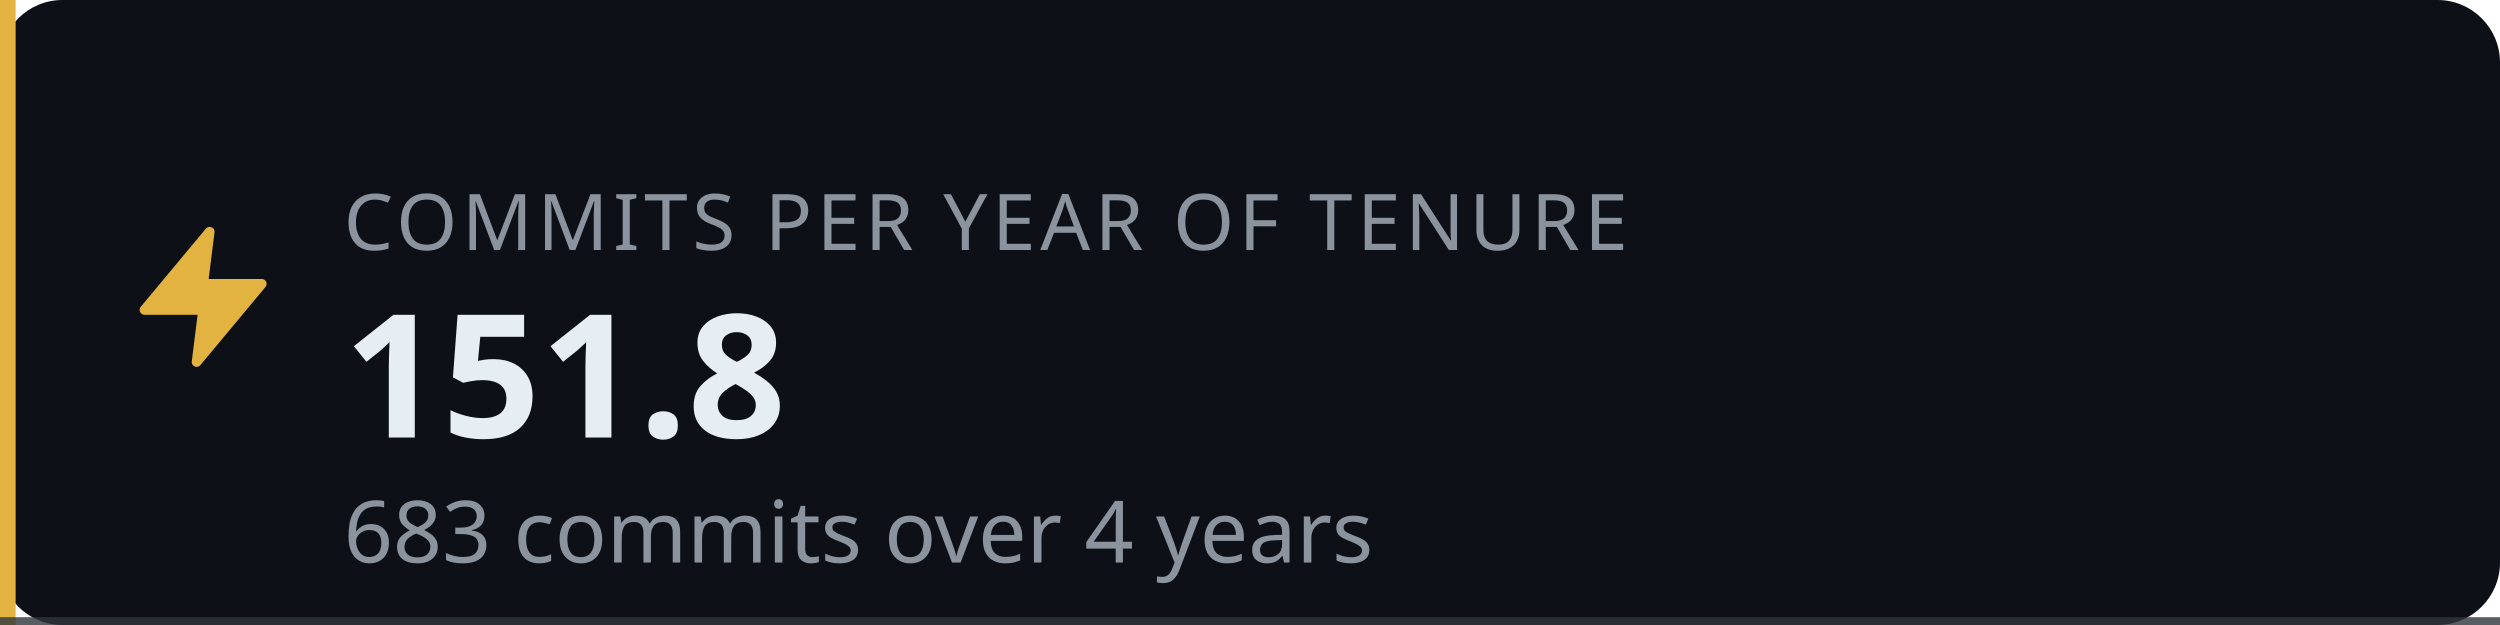
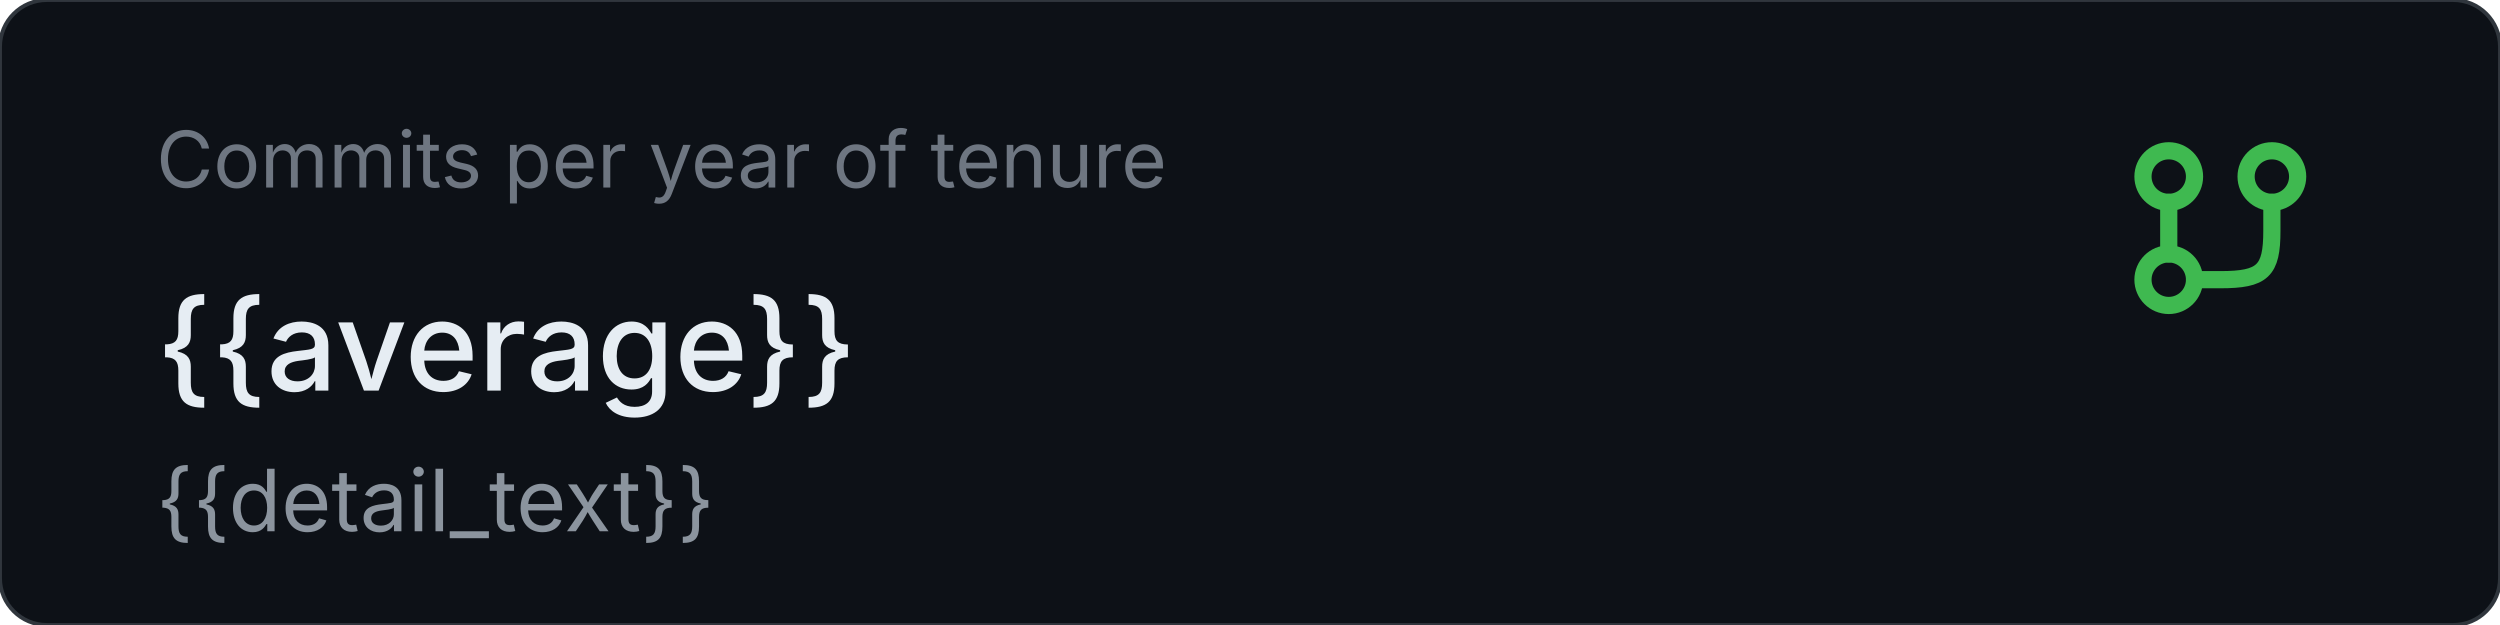
- <svg xmlns="http://www.w3.org/2000/svg" viewBox="0 0 320 80">
-   <style>
-     .card-bg { transition: background 0.15s ease; }
-     .card-bg:hover { background: #1c2128; }
-   </style>
-   <rect width="320" height="80" fill="#0d1117" rx="8" class="card-bg" />
-   <rect x="0" y="0" width="2" height="80" fill="#e3b341" rx="0" />
-   <svg x="16" y="28" width="20" height="20" viewBox="0 0 24 24" fill="none">
-     <polygon points="13 2 3 14 12 14 11 22 21 10 12 10 13 2" fill="#e3b341" stroke="#e3b341" stroke-width="1.5" stroke-linejoin="round" />
-   </svg>
-   <text x="44" y="32" font-family="'Segoe UI', system-ui, -apple-system, sans-serif" font-size="10" fill="#8b949e" letter-spacing="0.06em">COMMITS PER YEAR OF TENURE</text>
-   <text x="44" y="56" font-family="'Segoe UI', system-ui, -apple-system, sans-serif" font-size="22" fill="#e6edf3" font-weight="700">151.8</text>
-   <text x="44" y="72" font-family="'Segoe UI', system-ui, -apple-system, sans-serif" font-size="11" fill="#8b949e">683 commits over 4 years</text>
-   <rect y="79" width="320" height="1" fill="rgba(48, 54, 61, 0.8)" rx="0" />
+ <svg xmlns="http://www.w3.org/2000/svg" width="320" height="80" viewBox="0 0 320 80">
+   <rect width="320" height="80" fill="#0d1117" rx="6" stroke="#30363d" stroke-width="0.5" />
+   <g transform="translate(271, 16) scale(1.1)">
+     <path d="M3 6C3 7.657 4.343 9 6 9C7.657 9 9 7.657 9 6C9 4.343 7.657 3 6 3C4.343 3 3 4.343 3 6Z" stroke="#3fb950" stroke-width="2" fill="none" />
+     <path d="M3 18C3 19.657 4.343 21 6 21C7.657 21 9 19.657 9 18C9 16.343 7.657 15 6 15C4.343 15 3 16.343 3 18Z" stroke="#3fb950" stroke-width="2" fill="none" />
+     <path d="M15 6C15 7.657 16.343 9 18 9C19.657 9 21 7.657 21 6C21 4.343 19.657 3 18 3C16.343 3 15 4.343 15 6Z" stroke="#3fb950" stroke-width="2" fill="none" />
+     <path d="M6 15V9" stroke="#3fb950" stroke-width="2" stroke-linecap="round" stroke-linejoin="round" fill="none" />
+     <path d="M18 9V12.324C18 16.998 16.942 18 12.008 18H9" stroke="#3fb950" stroke-width="2" stroke-linecap="round" fill="none" />
+   </g>
+   <text x="20" y="24" font-family="-apple-system, BlinkMacSystemFont, 'Segoe UI', sans-serif" font-size="10" fill="#6e7681">Commits per year of tenure</text>
+   <text x="20" y="50" font-family="-apple-system, BlinkMacSystemFont, 'Segoe UI', sans-serif" font-size="16" font-weight="500" fill="#e6edf3">{{average}}</text>
+   <text x="20" y="68" font-family="-apple-system, BlinkMacSystemFont, 'Segoe UI', sans-serif" font-size="11" fill="#8b949e">{{detail_text}}</text>
</svg>
